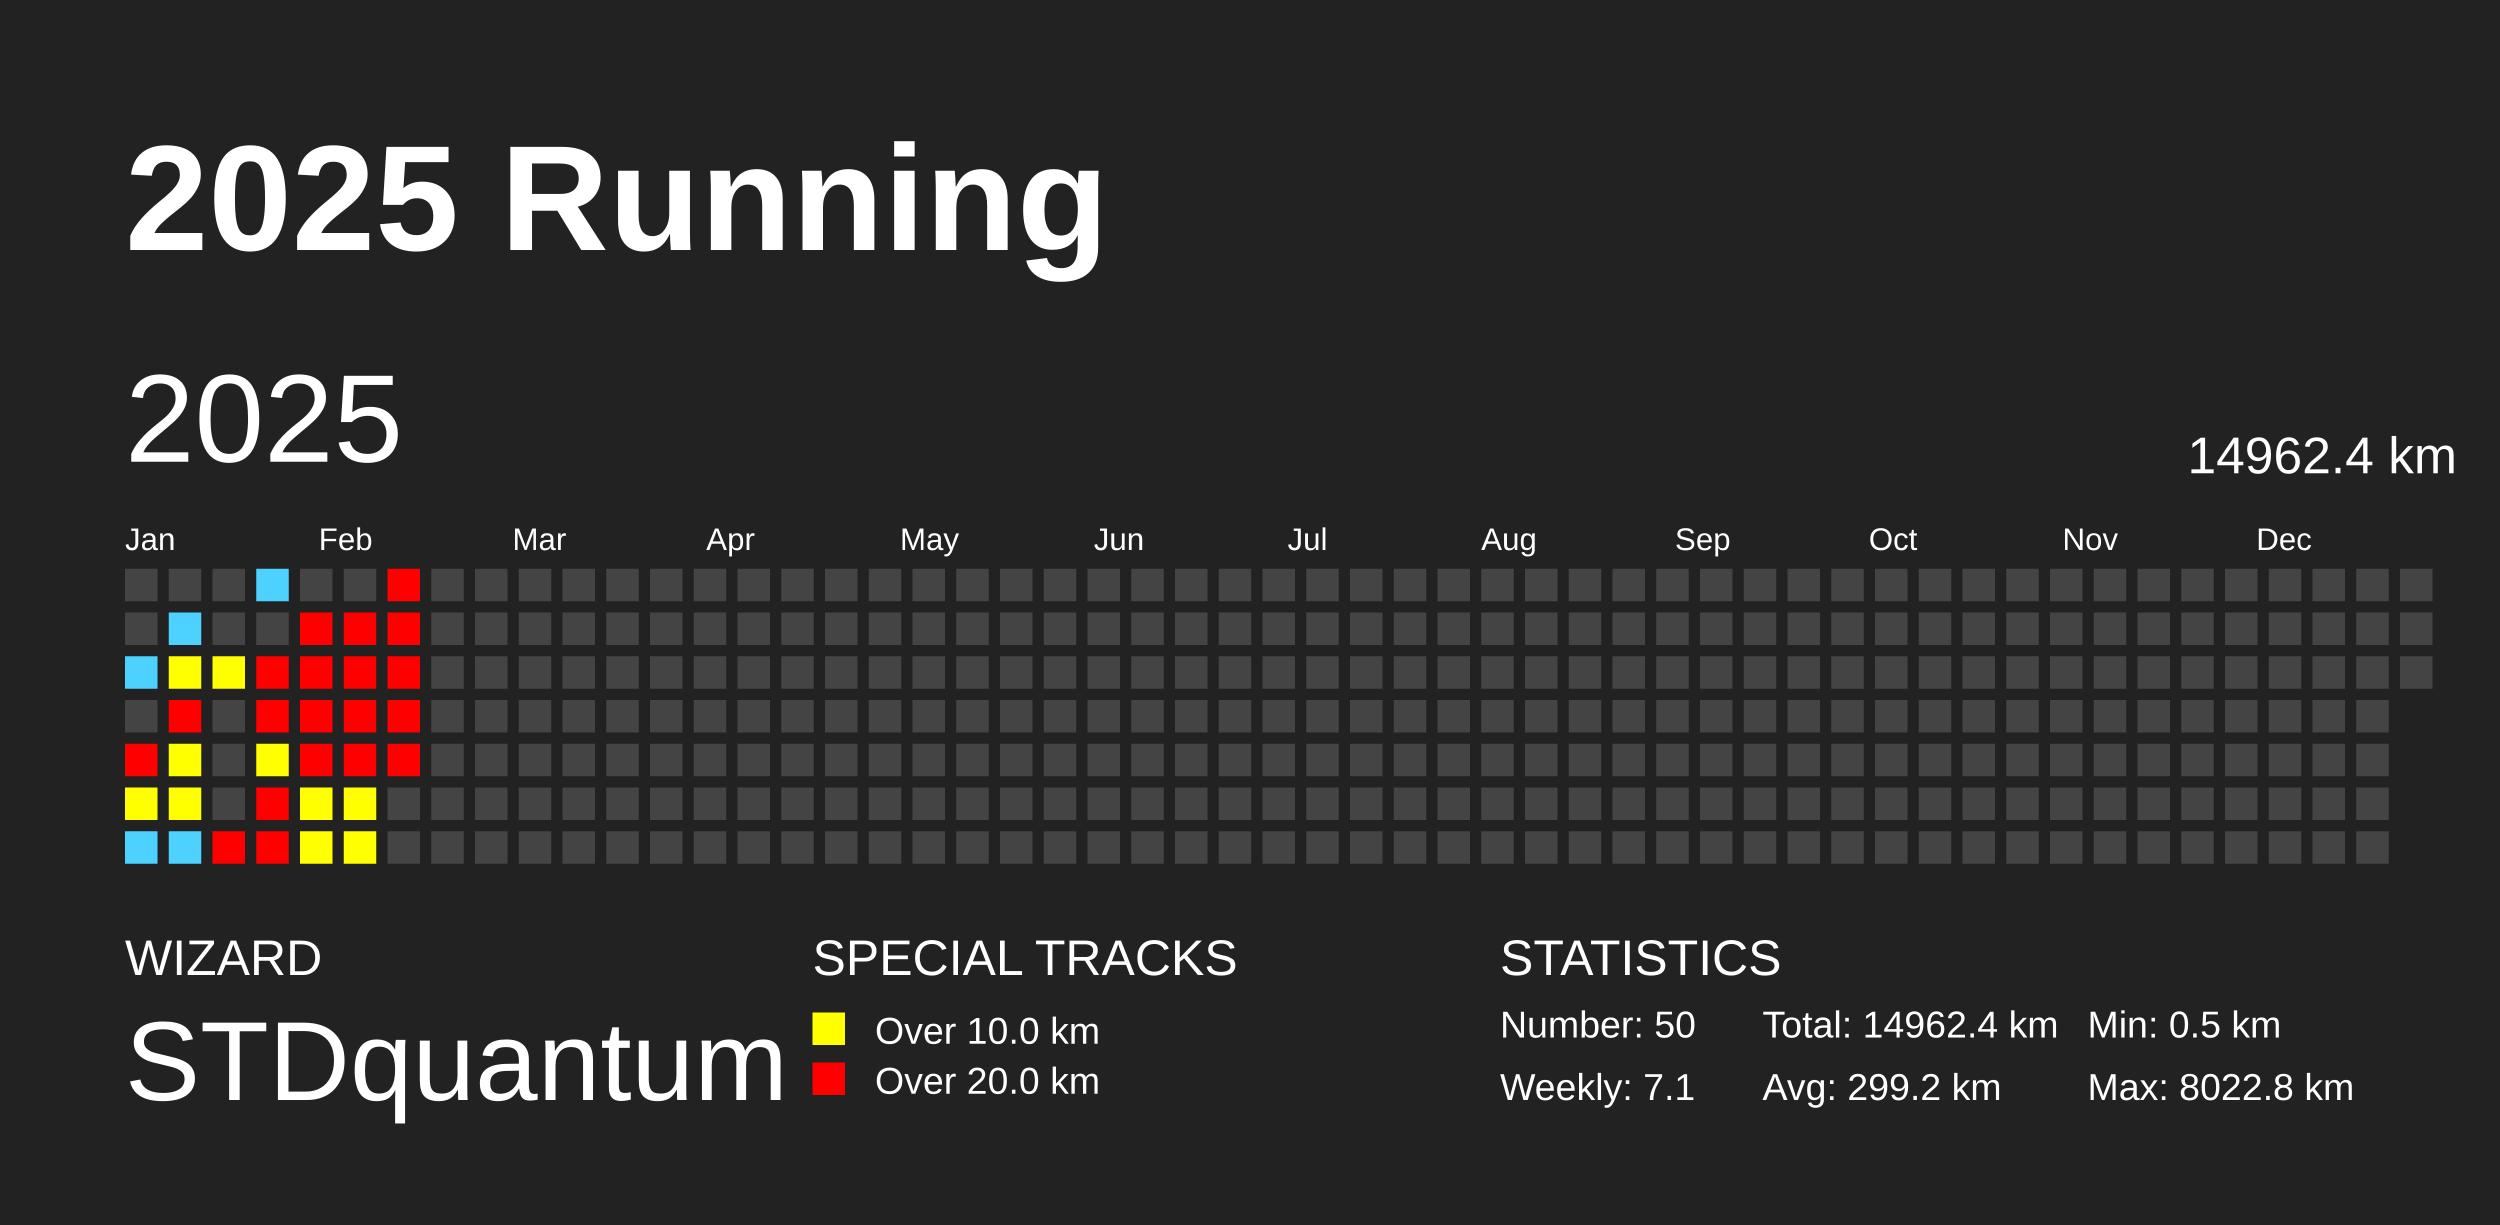
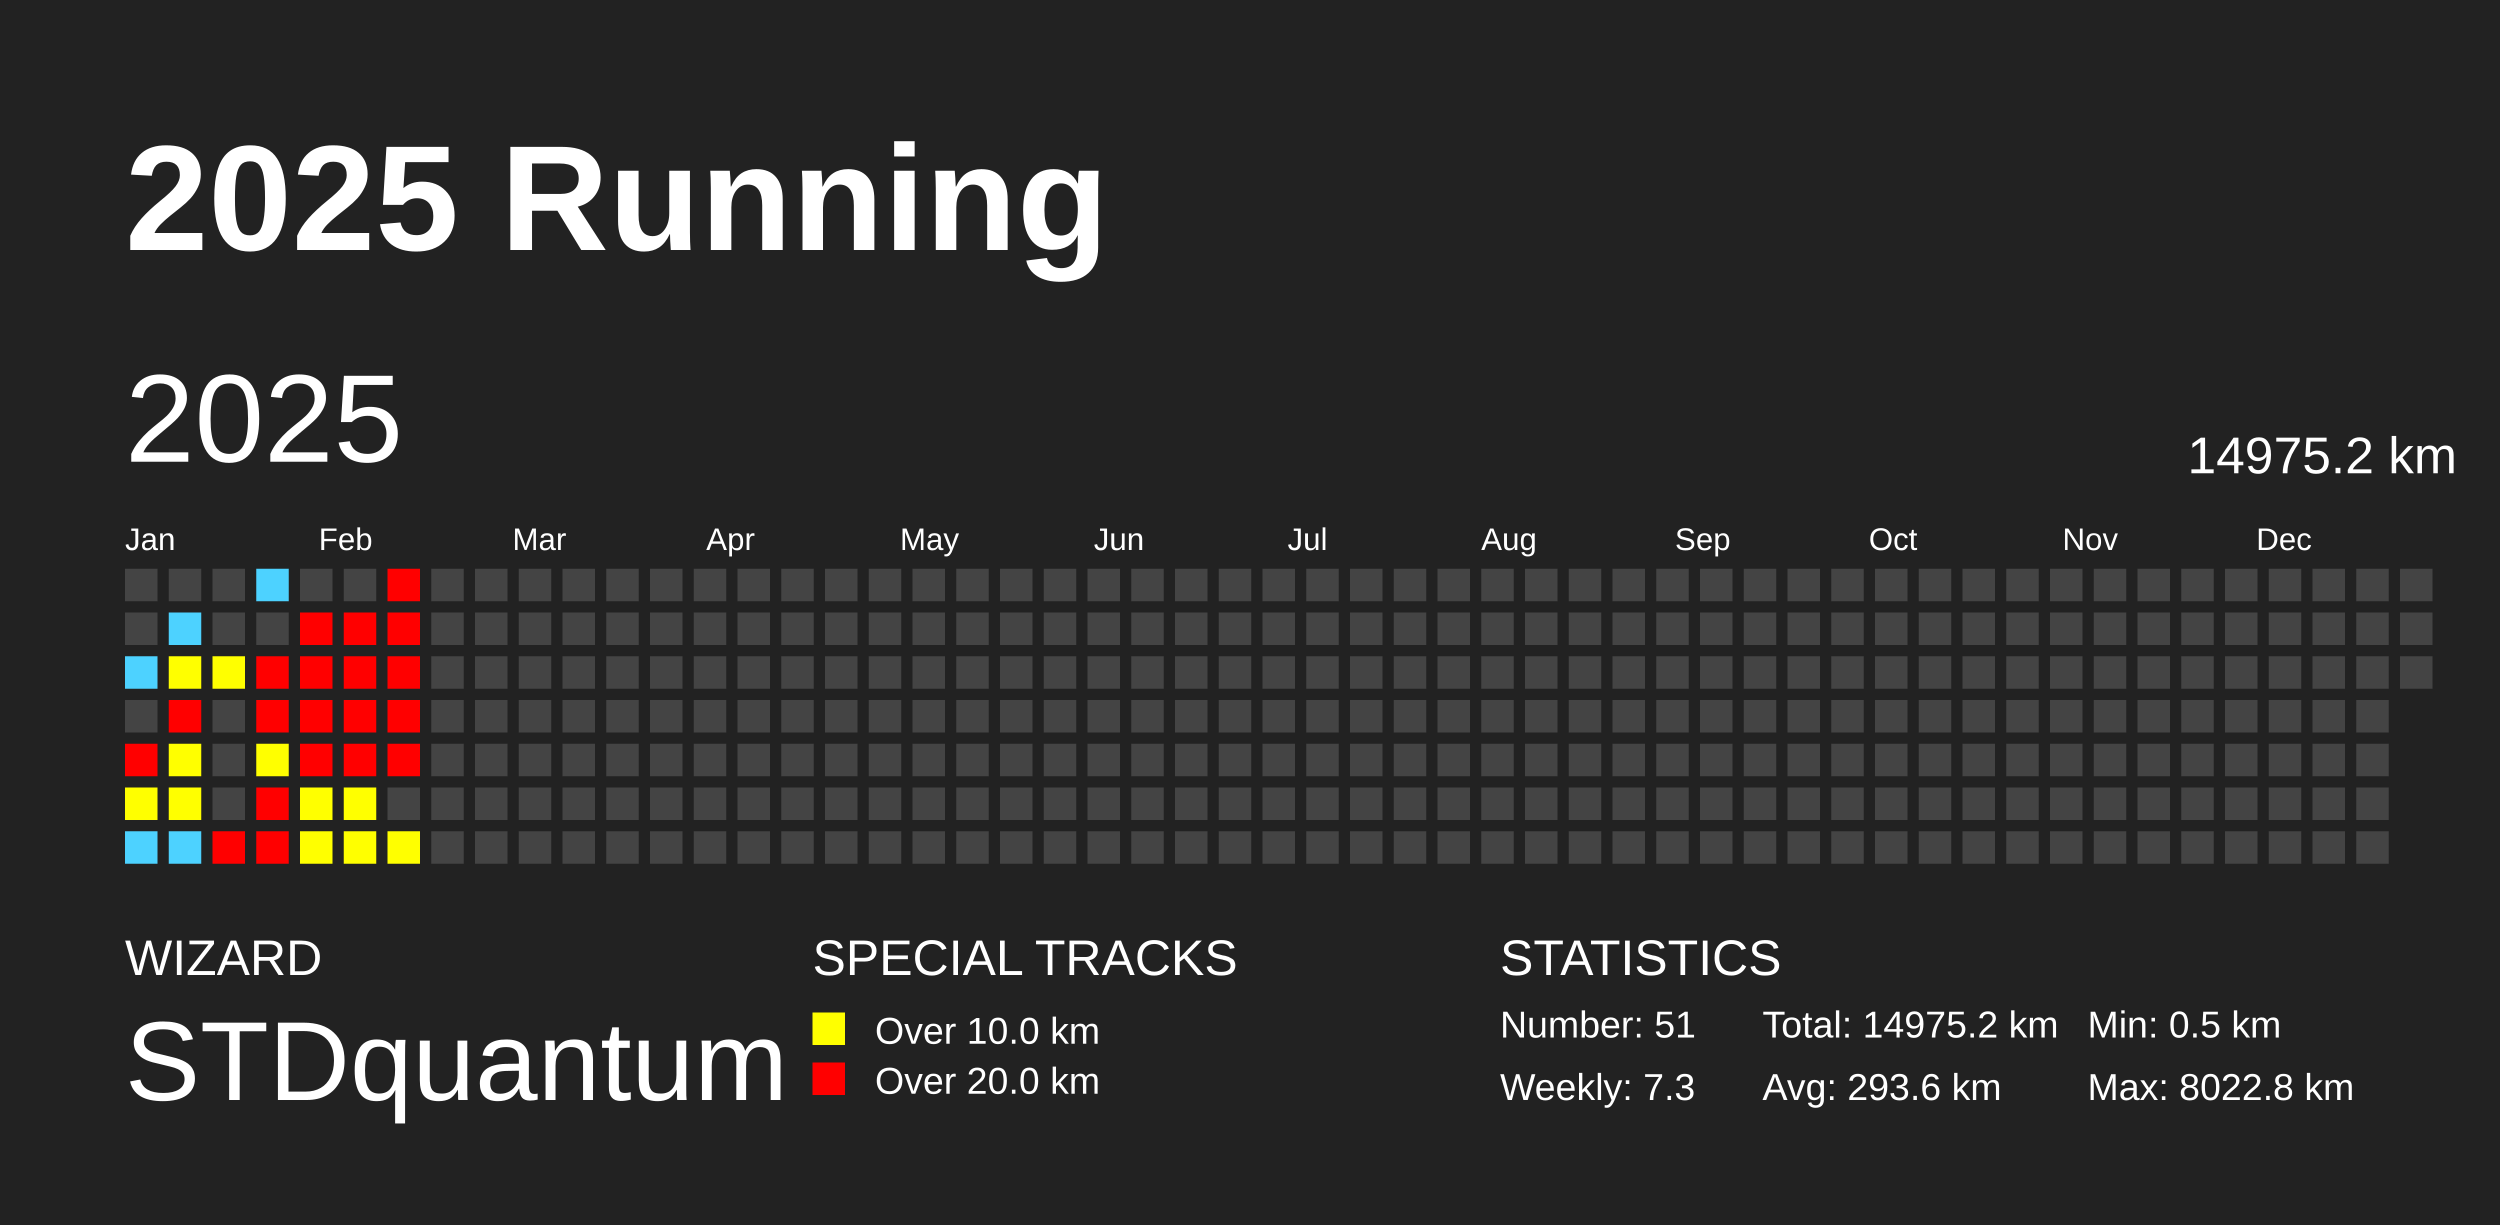
<svg xmlns="http://www.w3.org/2000/svg" baseProfile="full" height="98mm" version="1.1" viewBox="0,0,200,98" width="200mm">
  <defs />
  <rect fill="#222222" height="98" width="200" x="0" y="0" />
  <text fill="#FFFFFF" style="font-size:12px; font-family:Arial; font-weight:bold;" x="10" y="20">2025 Running</text>
  <text fill="#FFFFFF" style="font-size:4px; font-family:Arial" x="10" y="78">WIZARD</text>
  <text fill="#FFFFFF" style="font-size:9px; font-family:Arial" x="10" y="88">STDquantum</text>
  <text fill="#FFFFFF" style="font-size:4px; font-family:Arial" x="65" y="78">SPECIAL TRACKS</text>
  <rect fill="yellow" height="2.6" width="2.6" x="65" y="81" />
  <text fill="#FFFFFF" style="font-size:3px; font-family:Arial" x="70" y="83.5">Over 10.0 km</text>
  <rect fill="red" height="2.6" width="2.6" x="65" y="85" />
  <text fill="#FFFFFF" style="font-size:3px; font-family:Arial" x="70" y="87.5">Over 20.0 km</text>
  <text fill="#FFFFFF" style="font-size:4px; font-family:Arial" x="120" y="78">STATISTICS</text>
-   <text fill="#FFFFFF" style="font-size:3px; font-family:Arial" x="120" y="83">Number: 50</text>
-   <text fill="#FFFFFF" style="font-size:3px; font-family:Arial" x="120" y="88">Weekly: 7.1</text>
-   <text fill="#FFFFFF" style="font-size:3px; font-family:Arial" x="141" y="83">Total: 14962.4 km</text>
-   <text fill="#FFFFFF" style="font-size:3px; font-family:Arial" x="141" y="88">Avg: 299.2 km</text>
+   <text fill="#FFFFFF" style="font-size:3px; font-family:Arial" x="120" y="83">Number: 51</text>
+   <text fill="#FFFFFF" style="font-size:3px; font-family:Arial" x="120" y="88">Weekly: 7.3</text>
+   <text fill="#FFFFFF" style="font-size:3px; font-family:Arial" x="141" y="83">Total: 14975.2 km</text>
+   <text fill="#FFFFFF" style="font-size:3px; font-family:Arial" x="141" y="88">Avg: 293.6 km</text>
  <text fill="#FFFFFF" style="font-size:3px; font-family:Arial" x="167" y="83">Min: 0.5 km</text>
  <text fill="#FFFFFF" style="font-size:3px; font-family:Arial" x="167" y="88">Max: 8022.8 km</text>
  <text dominant-baseline="hanging" fill="#FFFFFF" style="font-size:10.0px; font-family:Arial;" x="10" y="30">2025</text>
-   <text dominant-baseline="hanging" fill="#FFFFFF" style="font-size:4.125px; font-family:Arial;" x="175" y="35">14962.4 km</text>
+   <text dominant-baseline="hanging" fill="#FFFFFF" style="font-size:4.125px; font-family:Arial;" x="175" y="35">14975.2 km</text>
  <text fill="#FFFFFF" style="font-size:2.5px; font-family:Arial" x="10.0" y="44">Jan</text>
  <text fill="#FFFFFF" style="font-size:2.5px; font-family:Arial" x="25.5" y="44">Feb</text>
  <text fill="#FFFFFF" style="font-size:2.5px; font-family:Arial" x="41.0" y="44">Mar</text>
  <text fill="#FFFFFF" style="font-size:2.5px; font-family:Arial" x="56.5" y="44">Apr</text>
  <text fill="#FFFFFF" style="font-size:2.5px; font-family:Arial" x="72.0" y="44">May</text>
  <text fill="#FFFFFF" style="font-size:2.5px; font-family:Arial" x="87.5" y="44">Jun</text>
  <text fill="#FFFFFF" style="font-size:2.5px; font-family:Arial" x="103.0" y="44">Jul</text>
  <text fill="#FFFFFF" style="font-size:2.5px; font-family:Arial" x="118.5" y="44">Aug</text>
  <text fill="#FFFFFF" style="font-size:2.5px; font-family:Arial" x="134.0" y="44">Sep</text>
  <text fill="#FFFFFF" style="font-size:2.5px; font-family:Arial" x="149.5" y="44">Oct</text>
  <text fill="#FFFFFF" style="font-size:2.5px; font-family:Arial" x="165.0" y="44">Nov</text>
  <text fill="#FFFFFF" style="font-size:2.5px; font-family:Arial" x="180.5" y="44">Dec</text>
  <rect fill="#444444" height="2.6" width="2.6" x="10.0" y="45.5" />
  <rect fill="#444444" height="2.6" width="2.6" x="10.0" y="49.0" />
  <rect fill="#4dd2ff" height="2.6" width="2.6" x="10.0" y="52.5" />
  <rect fill="#444444" height="2.6" width="2.6" x="10.0" y="56.0" />
  <rect fill="red" height="2.6" width="2.6" x="10.0" y="59.5" />
  <rect fill="#ffff00" height="2.6" width="2.6" x="10.0" y="63.0" />
  <rect fill="#4dd2ff" height="2.6" width="2.6" x="10.0" y="66.5" />
  <rect fill="#444444" height="2.6" width="2.6" x="13.5" y="45.5" />
  <rect fill="#4dd2ff" height="2.6" width="2.6" x="13.5" y="49.0" />
  <rect fill="#ffff00" height="2.6" width="2.6" x="13.5" y="52.5" />
  <rect fill="red" height="2.6" width="2.6" x="13.5" y="56.0" />
  <rect fill="#ffff00" height="2.6" width="2.6" x="13.5" y="59.5" />
  <rect fill="#ffff00" height="2.6" width="2.6" x="13.5" y="63.0" />
  <rect fill="#4dd2ff" height="2.6" width="2.6" x="13.5" y="66.5" />
  <rect fill="#444444" height="2.6" width="2.6" x="17.0" y="45.5" />
  <rect fill="#444444" height="2.6" width="2.6" x="17.0" y="49.0" />
  <rect fill="#ffff00" height="2.6" width="2.6" x="17.0" y="52.5" />
  <rect fill="#444444" height="2.6" width="2.6" x="17.0" y="56.0" />
  <rect fill="#444444" height="2.6" width="2.6" x="17.0" y="59.5" />
  <rect fill="#444444" height="2.6" width="2.6" x="17.0" y="63.0" />
  <rect fill="red" height="2.6" width="2.6" x="17.0" y="66.5" />
  <rect fill="#4dd2ff" height="2.6" width="2.6" x="20.5" y="45.5" />
  <rect fill="#444444" height="2.6" width="2.6" x="20.5" y="49.0" />
  <rect fill="red" height="2.6" width="2.6" x="20.5" y="52.5" />
  <rect fill="red" height="2.6" width="2.6" x="20.5" y="56.0" />
  <rect fill="#ffff00" height="2.6" width="2.6" x="20.5" y="59.5" />
  <rect fill="red" height="2.6" width="2.6" x="20.5" y="63.0" />
  <rect fill="red" height="2.6" width="2.6" x="20.5" y="66.5" />
  <rect fill="#444444" height="2.6" width="2.6" x="24.0" y="45.5" />
  <rect fill="red" height="2.6" width="2.6" x="24.0" y="49.0" />
  <rect fill="red" height="2.6" width="2.6" x="24.0" y="52.5" />
  <rect fill="red" height="2.6" width="2.6" x="24.0" y="56.0" />
  <rect fill="red" height="2.6" width="2.6" x="24.0" y="59.5" />
  <rect fill="#ffff00" height="2.6" width="2.6" x="24.0" y="63.0" />
  <rect fill="#ffff00" height="2.6" width="2.6" x="24.0" y="66.5" />
  <rect fill="#444444" height="2.6" width="2.6" x="27.5" y="45.5" />
  <rect fill="red" height="2.6" width="2.6" x="27.5" y="49.0" />
  <rect fill="red" height="2.6" width="2.6" x="27.5" y="52.5" />
  <rect fill="red" height="2.6" width="2.6" x="27.5" y="56.0" />
  <rect fill="red" height="2.6" width="2.6" x="27.5" y="59.5" />
  <rect fill="#ffff00" height="2.6" width="2.6" x="27.5" y="63.0" />
  <rect fill="#ffff00" height="2.6" width="2.6" x="27.5" y="66.5" />
  <rect fill="red" height="2.6" width="2.6" x="31.0" y="45.5" />
  <rect fill="red" height="2.6" width="2.6" x="31.0" y="49.0" />
  <rect fill="red" height="2.6" width="2.6" x="31.0" y="52.5" />
  <rect fill="red" height="2.6" width="2.6" x="31.0" y="56.0" />
  <rect fill="red" height="2.6" width="2.6" x="31.0" y="59.5" />
  <rect fill="#444444" height="2.6" width="2.6" x="31.0" y="63.0" />
-   <rect fill="#444444" height="2.6" width="2.6" x="31.0" y="66.5" />
+   <rect fill="#ffff00" height="2.6" width="2.6" x="31.0" y="66.5" />
  <rect fill="#444444" height="2.6" width="2.6" x="34.5" y="45.5" />
  <rect fill="#444444" height="2.6" width="2.6" x="34.5" y="49.0" />
  <rect fill="#444444" height="2.6" width="2.6" x="34.5" y="52.5" />
  <rect fill="#444444" height="2.6" width="2.6" x="34.5" y="56.0" />
  <rect fill="#444444" height="2.6" width="2.6" x="34.5" y="59.5" />
  <rect fill="#444444" height="2.6" width="2.6" x="34.5" y="63.0" />
  <rect fill="#444444" height="2.6" width="2.6" x="34.5" y="66.5" />
  <rect fill="#444444" height="2.6" width="2.6" x="38.0" y="45.5" />
  <rect fill="#444444" height="2.6" width="2.6" x="38.0" y="49.0" />
  <rect fill="#444444" height="2.6" width="2.6" x="38.0" y="52.5" />
  <rect fill="#444444" height="2.6" width="2.6" x="38.0" y="56.0" />
  <rect fill="#444444" height="2.6" width="2.6" x="38.0" y="59.5" />
  <rect fill="#444444" height="2.6" width="2.6" x="38.0" y="63.0" />
  <rect fill="#444444" height="2.6" width="2.6" x="38.0" y="66.5" />
  <rect fill="#444444" height="2.6" width="2.6" x="41.5" y="45.5" />
  <rect fill="#444444" height="2.6" width="2.6" x="41.5" y="49.0" />
  <rect fill="#444444" height="2.6" width="2.6" x="41.5" y="52.5" />
  <rect fill="#444444" height="2.6" width="2.6" x="41.5" y="56.0" />
  <rect fill="#444444" height="2.6" width="2.6" x="41.5" y="59.5" />
  <rect fill="#444444" height="2.6" width="2.6" x="41.5" y="63.0" />
  <rect fill="#444444" height="2.6" width="2.6" x="41.5" y="66.5" />
  <rect fill="#444444" height="2.6" width="2.6" x="45.0" y="45.5" />
  <rect fill="#444444" height="2.6" width="2.6" x="45.0" y="49.0" />
  <rect fill="#444444" height="2.6" width="2.6" x="45.0" y="52.5" />
  <rect fill="#444444" height="2.6" width="2.6" x="45.0" y="56.0" />
  <rect fill="#444444" height="2.6" width="2.6" x="45.0" y="59.5" />
  <rect fill="#444444" height="2.6" width="2.6" x="45.0" y="63.0" />
  <rect fill="#444444" height="2.6" width="2.6" x="45.0" y="66.5" />
  <rect fill="#444444" height="2.6" width="2.6" x="48.5" y="45.5" />
  <rect fill="#444444" height="2.6" width="2.6" x="48.5" y="49.0" />
  <rect fill="#444444" height="2.6" width="2.6" x="48.5" y="52.5" />
  <rect fill="#444444" height="2.6" width="2.6" x="48.5" y="56.0" />
  <rect fill="#444444" height="2.6" width="2.6" x="48.5" y="59.5" />
  <rect fill="#444444" height="2.6" width="2.6" x="48.5" y="63.0" />
  <rect fill="#444444" height="2.6" width="2.6" x="48.5" y="66.5" />
  <rect fill="#444444" height="2.6" width="2.6" x="52.0" y="45.5" />
  <rect fill="#444444" height="2.6" width="2.6" x="52.0" y="49.0" />
  <rect fill="#444444" height="2.6" width="2.6" x="52.0" y="52.5" />
  <rect fill="#444444" height="2.6" width="2.6" x="52.0" y="56.0" />
  <rect fill="#444444" height="2.6" width="2.6" x="52.0" y="59.5" />
  <rect fill="#444444" height="2.6" width="2.6" x="52.0" y="63.0" />
  <rect fill="#444444" height="2.6" width="2.6" x="52.0" y="66.5" />
  <rect fill="#444444" height="2.6" width="2.6" x="55.5" y="45.5" />
  <rect fill="#444444" height="2.6" width="2.6" x="55.5" y="49.0" />
  <rect fill="#444444" height="2.6" width="2.6" x="55.5" y="52.5" />
  <rect fill="#444444" height="2.6" width="2.6" x="55.5" y="56.0" />
  <rect fill="#444444" height="2.6" width="2.6" x="55.5" y="59.5" />
  <rect fill="#444444" height="2.6" width="2.6" x="55.5" y="63.0" />
  <rect fill="#444444" height="2.6" width="2.6" x="55.5" y="66.5" />
  <rect fill="#444444" height="2.6" width="2.6" x="59.0" y="45.5" />
  <rect fill="#444444" height="2.6" width="2.6" x="59.0" y="49.0" />
  <rect fill="#444444" height="2.6" width="2.6" x="59.0" y="52.5" />
  <rect fill="#444444" height="2.6" width="2.6" x="59.0" y="56.0" />
  <rect fill="#444444" height="2.6" width="2.6" x="59.0" y="59.5" />
  <rect fill="#444444" height="2.6" width="2.6" x="59.0" y="63.0" />
  <rect fill="#444444" height="2.6" width="2.6" x="59.0" y="66.5" />
  <rect fill="#444444" height="2.6" width="2.6" x="62.5" y="45.5" />
  <rect fill="#444444" height="2.6" width="2.6" x="62.5" y="49.0" />
  <rect fill="#444444" height="2.6" width="2.6" x="62.5" y="52.5" />
  <rect fill="#444444" height="2.6" width="2.6" x="62.5" y="56.0" />
  <rect fill="#444444" height="2.6" width="2.6" x="62.5" y="59.5" />
  <rect fill="#444444" height="2.6" width="2.6" x="62.5" y="63.0" />
  <rect fill="#444444" height="2.6" width="2.6" x="62.5" y="66.5" />
  <rect fill="#444444" height="2.6" width="2.6" x="66.0" y="45.5" />
  <rect fill="#444444" height="2.6" width="2.6" x="66.0" y="49.0" />
  <rect fill="#444444" height="2.6" width="2.6" x="66.0" y="52.5" />
  <rect fill="#444444" height="2.6" width="2.6" x="66.0" y="56.0" />
  <rect fill="#444444" height="2.6" width="2.6" x="66.0" y="59.5" />
  <rect fill="#444444" height="2.6" width="2.6" x="66.0" y="63.0" />
  <rect fill="#444444" height="2.6" width="2.6" x="66.0" y="66.5" />
  <rect fill="#444444" height="2.6" width="2.6" x="69.5" y="45.5" />
  <rect fill="#444444" height="2.6" width="2.6" x="69.5" y="49.0" />
  <rect fill="#444444" height="2.6" width="2.6" x="69.5" y="52.5" />
  <rect fill="#444444" height="2.6" width="2.6" x="69.5" y="56.0" />
  <rect fill="#444444" height="2.6" width="2.6" x="69.5" y="59.5" />
  <rect fill="#444444" height="2.6" width="2.6" x="69.5" y="63.0" />
  <rect fill="#444444" height="2.6" width="2.6" x="69.5" y="66.5" />
  <rect fill="#444444" height="2.6" width="2.6" x="73.0" y="45.5" />
  <rect fill="#444444" height="2.6" width="2.6" x="73.0" y="49.0" />
  <rect fill="#444444" height="2.6" width="2.6" x="73.0" y="52.5" />
  <rect fill="#444444" height="2.6" width="2.6" x="73.0" y="56.0" />
  <rect fill="#444444" height="2.6" width="2.6" x="73.0" y="59.5" />
  <rect fill="#444444" height="2.6" width="2.6" x="73.0" y="63.0" />
  <rect fill="#444444" height="2.6" width="2.6" x="73.0" y="66.5" />
  <rect fill="#444444" height="2.6" width="2.6" x="76.5" y="45.5" />
  <rect fill="#444444" height="2.6" width="2.6" x="76.5" y="49.0" />
  <rect fill="#444444" height="2.6" width="2.6" x="76.5" y="52.5" />
  <rect fill="#444444" height="2.6" width="2.6" x="76.5" y="56.0" />
  <rect fill="#444444" height="2.6" width="2.6" x="76.5" y="59.5" />
  <rect fill="#444444" height="2.6" width="2.6" x="76.5" y="63.0" />
  <rect fill="#444444" height="2.6" width="2.6" x="76.5" y="66.5" />
  <rect fill="#444444" height="2.6" width="2.6" x="80.0" y="45.5" />
  <rect fill="#444444" height="2.6" width="2.6" x="80.0" y="49.0" />
  <rect fill="#444444" height="2.6" width="2.6" x="80.0" y="52.5" />
  <rect fill="#444444" height="2.6" width="2.6" x="80.0" y="56.0" />
  <rect fill="#444444" height="2.6" width="2.6" x="80.0" y="59.5" />
  <rect fill="#444444" height="2.6" width="2.6" x="80.0" y="63.0" />
  <rect fill="#444444" height="2.6" width="2.6" x="80.0" y="66.5" />
  <rect fill="#444444" height="2.6" width="2.6" x="83.5" y="45.5" />
  <rect fill="#444444" height="2.6" width="2.6" x="83.5" y="49.0" />
  <rect fill="#444444" height="2.6" width="2.6" x="83.5" y="52.5" />
  <rect fill="#444444" height="2.6" width="2.6" x="83.5" y="56.0" />
  <rect fill="#444444" height="2.6" width="2.6" x="83.5" y="59.5" />
  <rect fill="#444444" height="2.6" width="2.6" x="83.5" y="63.0" />
  <rect fill="#444444" height="2.6" width="2.6" x="83.5" y="66.5" />
  <rect fill="#444444" height="2.6" width="2.6" x="87.0" y="45.5" />
  <rect fill="#444444" height="2.6" width="2.6" x="87.0" y="49.0" />
  <rect fill="#444444" height="2.6" width="2.6" x="87.0" y="52.5" />
  <rect fill="#444444" height="2.6" width="2.6" x="87.0" y="56.0" />
  <rect fill="#444444" height="2.6" width="2.6" x="87.0" y="59.5" />
  <rect fill="#444444" height="2.6" width="2.6" x="87.0" y="63.0" />
  <rect fill="#444444" height="2.6" width="2.6" x="87.0" y="66.5" />
  <rect fill="#444444" height="2.6" width="2.6" x="90.5" y="45.5" />
  <rect fill="#444444" height="2.6" width="2.6" x="90.5" y="49.0" />
  <rect fill="#444444" height="2.6" width="2.6" x="90.5" y="52.5" />
  <rect fill="#444444" height="2.6" width="2.6" x="90.5" y="56.0" />
  <rect fill="#444444" height="2.6" width="2.6" x="90.5" y="59.5" />
  <rect fill="#444444" height="2.6" width="2.6" x="90.5" y="63.0" />
  <rect fill="#444444" height="2.6" width="2.6" x="90.5" y="66.5" />
  <rect fill="#444444" height="2.6" width="2.6" x="94.0" y="45.5" />
  <rect fill="#444444" height="2.6" width="2.6" x="94.0" y="49.0" />
  <rect fill="#444444" height="2.6" width="2.6" x="94.0" y="52.5" />
  <rect fill="#444444" height="2.6" width="2.6" x="94.0" y="56.0" />
  <rect fill="#444444" height="2.6" width="2.6" x="94.0" y="59.5" />
  <rect fill="#444444" height="2.6" width="2.6" x="94.0" y="63.0" />
  <rect fill="#444444" height="2.6" width="2.6" x="94.0" y="66.5" />
  <rect fill="#444444" height="2.6" width="2.6" x="97.5" y="45.5" />
  <rect fill="#444444" height="2.6" width="2.6" x="97.5" y="49.0" />
  <rect fill="#444444" height="2.6" width="2.6" x="97.5" y="52.5" />
  <rect fill="#444444" height="2.6" width="2.6" x="97.5" y="56.0" />
  <rect fill="#444444" height="2.6" width="2.6" x="97.5" y="59.5" />
  <rect fill="#444444" height="2.6" width="2.6" x="97.5" y="63.0" />
  <rect fill="#444444" height="2.6" width="2.6" x="97.5" y="66.5" />
  <rect fill="#444444" height="2.6" width="2.6" x="101.0" y="45.5" />
  <rect fill="#444444" height="2.6" width="2.6" x="101.0" y="49.0" />
  <rect fill="#444444" height="2.6" width="2.6" x="101.0" y="52.5" />
  <rect fill="#444444" height="2.6" width="2.6" x="101.0" y="56.0" />
  <rect fill="#444444" height="2.6" width="2.6" x="101.0" y="59.5" />
  <rect fill="#444444" height="2.6" width="2.6" x="101.0" y="63.0" />
  <rect fill="#444444" height="2.6" width="2.6" x="101.0" y="66.5" />
  <rect fill="#444444" height="2.6" width="2.6" x="104.5" y="45.5" />
  <rect fill="#444444" height="2.6" width="2.6" x="104.5" y="49.0" />
  <rect fill="#444444" height="2.6" width="2.6" x="104.5" y="52.5" />
  <rect fill="#444444" height="2.6" width="2.6" x="104.5" y="56.0" />
  <rect fill="#444444" height="2.6" width="2.6" x="104.5" y="59.5" />
  <rect fill="#444444" height="2.6" width="2.6" x="104.5" y="63.0" />
  <rect fill="#444444" height="2.6" width="2.6" x="104.5" y="66.5" />
  <rect fill="#444444" height="2.6" width="2.6" x="108.0" y="45.5" />
  <rect fill="#444444" height="2.6" width="2.6" x="108.0" y="49.0" />
  <rect fill="#444444" height="2.6" width="2.6" x="108.0" y="52.5" />
  <rect fill="#444444" height="2.6" width="2.6" x="108.0" y="56.0" />
  <rect fill="#444444" height="2.6" width="2.6" x="108.0" y="59.5" />
  <rect fill="#444444" height="2.6" width="2.6" x="108.0" y="63.0" />
  <rect fill="#444444" height="2.6" width="2.6" x="108.0" y="66.5" />
  <rect fill="#444444" height="2.6" width="2.6" x="111.5" y="45.5" />
  <rect fill="#444444" height="2.6" width="2.6" x="111.5" y="49.0" />
  <rect fill="#444444" height="2.6" width="2.6" x="111.5" y="52.5" />
  <rect fill="#444444" height="2.6" width="2.6" x="111.5" y="56.0" />
  <rect fill="#444444" height="2.6" width="2.6" x="111.5" y="59.5" />
  <rect fill="#444444" height="2.6" width="2.6" x="111.5" y="63.0" />
  <rect fill="#444444" height="2.6" width="2.6" x="111.5" y="66.5" />
  <rect fill="#444444" height="2.6" width="2.6" x="115.0" y="45.5" />
  <rect fill="#444444" height="2.6" width="2.6" x="115.0" y="49.0" />
  <rect fill="#444444" height="2.6" width="2.6" x="115.0" y="52.5" />
  <rect fill="#444444" height="2.6" width="2.6" x="115.0" y="56.0" />
  <rect fill="#444444" height="2.6" width="2.6" x="115.0" y="59.5" />
  <rect fill="#444444" height="2.6" width="2.6" x="115.0" y="63.0" />
  <rect fill="#444444" height="2.6" width="2.6" x="115.0" y="66.5" />
  <rect fill="#444444" height="2.6" width="2.6" x="118.5" y="45.5" />
  <rect fill="#444444" height="2.6" width="2.6" x="118.5" y="49.0" />
  <rect fill="#444444" height="2.6" width="2.6" x="118.5" y="52.5" />
  <rect fill="#444444" height="2.6" width="2.6" x="118.5" y="56.0" />
  <rect fill="#444444" height="2.6" width="2.6" x="118.5" y="59.5" />
  <rect fill="#444444" height="2.6" width="2.6" x="118.5" y="63.0" />
  <rect fill="#444444" height="2.6" width="2.6" x="118.5" y="66.5" />
  <rect fill="#444444" height="2.6" width="2.6" x="122.0" y="45.5" />
  <rect fill="#444444" height="2.6" width="2.6" x="122.0" y="49.0" />
  <rect fill="#444444" height="2.6" width="2.6" x="122.0" y="52.5" />
  <rect fill="#444444" height="2.6" width="2.6" x="122.0" y="56.0" />
  <rect fill="#444444" height="2.6" width="2.6" x="122.0" y="59.5" />
  <rect fill="#444444" height="2.6" width="2.6" x="122.0" y="63.0" />
  <rect fill="#444444" height="2.6" width="2.6" x="122.0" y="66.5" />
  <rect fill="#444444" height="2.6" width="2.6" x="125.5" y="45.5" />
  <rect fill="#444444" height="2.6" width="2.6" x="125.5" y="49.0" />
  <rect fill="#444444" height="2.6" width="2.6" x="125.5" y="52.5" />
  <rect fill="#444444" height="2.6" width="2.6" x="125.5" y="56.0" />
  <rect fill="#444444" height="2.6" width="2.6" x="125.5" y="59.5" />
  <rect fill="#444444" height="2.6" width="2.6" x="125.5" y="63.0" />
  <rect fill="#444444" height="2.6" width="2.6" x="125.5" y="66.5" />
  <rect fill="#444444" height="2.6" width="2.6" x="129.0" y="45.5" />
  <rect fill="#444444" height="2.6" width="2.6" x="129.0" y="49.0" />
  <rect fill="#444444" height="2.6" width="2.6" x="129.0" y="52.5" />
  <rect fill="#444444" height="2.6" width="2.6" x="129.0" y="56.0" />
  <rect fill="#444444" height="2.6" width="2.6" x="129.0" y="59.5" />
  <rect fill="#444444" height="2.6" width="2.6" x="129.0" y="63.0" />
  <rect fill="#444444" height="2.6" width="2.6" x="129.0" y="66.5" />
  <rect fill="#444444" height="2.6" width="2.6" x="132.5" y="45.5" />
  <rect fill="#444444" height="2.6" width="2.6" x="132.5" y="49.0" />
  <rect fill="#444444" height="2.6" width="2.6" x="132.5" y="52.5" />
  <rect fill="#444444" height="2.6" width="2.6" x="132.5" y="56.0" />
  <rect fill="#444444" height="2.6" width="2.6" x="132.5" y="59.5" />
  <rect fill="#444444" height="2.6" width="2.6" x="132.5" y="63.0" />
  <rect fill="#444444" height="2.6" width="2.6" x="132.5" y="66.5" />
  <rect fill="#444444" height="2.6" width="2.6" x="136.0" y="45.5" />
  <rect fill="#444444" height="2.6" width="2.6" x="136.0" y="49.0" />
  <rect fill="#444444" height="2.6" width="2.6" x="136.0" y="52.5" />
  <rect fill="#444444" height="2.6" width="2.6" x="136.0" y="56.0" />
  <rect fill="#444444" height="2.6" width="2.6" x="136.0" y="59.5" />
  <rect fill="#444444" height="2.6" width="2.6" x="136.0" y="63.0" />
  <rect fill="#444444" height="2.6" width="2.6" x="136.0" y="66.5" />
  <rect fill="#444444" height="2.6" width="2.6" x="139.5" y="45.5" />
  <rect fill="#444444" height="2.6" width="2.6" x="139.5" y="49.0" />
  <rect fill="#444444" height="2.6" width="2.6" x="139.5" y="52.5" />
  <rect fill="#444444" height="2.6" width="2.6" x="139.5" y="56.0" />
  <rect fill="#444444" height="2.6" width="2.6" x="139.5" y="59.5" />
  <rect fill="#444444" height="2.6" width="2.6" x="139.5" y="63.0" />
  <rect fill="#444444" height="2.6" width="2.6" x="139.5" y="66.5" />
  <rect fill="#444444" height="2.6" width="2.6" x="143.0" y="45.5" />
  <rect fill="#444444" height="2.6" width="2.6" x="143.0" y="49.0" />
  <rect fill="#444444" height="2.6" width="2.6" x="143.0" y="52.5" />
  <rect fill="#444444" height="2.6" width="2.6" x="143.0" y="56.0" />
  <rect fill="#444444" height="2.6" width="2.6" x="143.0" y="59.5" />
  <rect fill="#444444" height="2.6" width="2.6" x="143.0" y="63.0" />
  <rect fill="#444444" height="2.6" width="2.6" x="143.0" y="66.5" />
  <rect fill="#444444" height="2.6" width="2.6" x="146.5" y="45.5" />
  <rect fill="#444444" height="2.6" width="2.6" x="146.5" y="49.0" />
  <rect fill="#444444" height="2.6" width="2.6" x="146.5" y="52.5" />
  <rect fill="#444444" height="2.6" width="2.6" x="146.5" y="56.0" />
  <rect fill="#444444" height="2.6" width="2.6" x="146.5" y="59.5" />
  <rect fill="#444444" height="2.6" width="2.6" x="146.5" y="63.0" />
  <rect fill="#444444" height="2.6" width="2.6" x="146.5" y="66.5" />
  <rect fill="#444444" height="2.6" width="2.6" x="150.0" y="45.5" />
  <rect fill="#444444" height="2.6" width="2.6" x="150.0" y="49.0" />
  <rect fill="#444444" height="2.6" width="2.6" x="150.0" y="52.5" />
  <rect fill="#444444" height="2.6" width="2.6" x="150.0" y="56.0" />
  <rect fill="#444444" height="2.6" width="2.6" x="150.0" y="59.5" />
  <rect fill="#444444" height="2.6" width="2.6" x="150.0" y="63.0" />
  <rect fill="#444444" height="2.6" width="2.6" x="150.0" y="66.5" />
  <rect fill="#444444" height="2.6" width="2.6" x="153.5" y="45.5" />
  <rect fill="#444444" height="2.6" width="2.6" x="153.5" y="49.0" />
  <rect fill="#444444" height="2.6" width="2.6" x="153.5" y="52.5" />
  <rect fill="#444444" height="2.6" width="2.6" x="153.5" y="56.0" />
  <rect fill="#444444" height="2.6" width="2.6" x="153.5" y="59.5" />
  <rect fill="#444444" height="2.6" width="2.6" x="153.5" y="63.0" />
  <rect fill="#444444" height="2.6" width="2.6" x="153.5" y="66.5" />
  <rect fill="#444444" height="2.6" width="2.6" x="157.0" y="45.5" />
  <rect fill="#444444" height="2.6" width="2.6" x="157.0" y="49.0" />
  <rect fill="#444444" height="2.6" width="2.6" x="157.0" y="52.5" />
  <rect fill="#444444" height="2.6" width="2.6" x="157.0" y="56.0" />
  <rect fill="#444444" height="2.6" width="2.6" x="157.0" y="59.5" />
  <rect fill="#444444" height="2.6" width="2.6" x="157.0" y="63.0" />
  <rect fill="#444444" height="2.6" width="2.6" x="157.0" y="66.5" />
  <rect fill="#444444" height="2.6" width="2.6" x="160.5" y="45.5" />
  <rect fill="#444444" height="2.6" width="2.6" x="160.5" y="49.0" />
  <rect fill="#444444" height="2.6" width="2.6" x="160.5" y="52.5" />
  <rect fill="#444444" height="2.6" width="2.6" x="160.5" y="56.0" />
  <rect fill="#444444" height="2.6" width="2.6" x="160.5" y="59.5" />
  <rect fill="#444444" height="2.6" width="2.6" x="160.5" y="63.0" />
  <rect fill="#444444" height="2.6" width="2.6" x="160.5" y="66.5" />
  <rect fill="#444444" height="2.6" width="2.6" x="164.0" y="45.5" />
  <rect fill="#444444" height="2.6" width="2.6" x="164.0" y="49.0" />
  <rect fill="#444444" height="2.6" width="2.6" x="164.0" y="52.5" />
  <rect fill="#444444" height="2.6" width="2.6" x="164.0" y="56.0" />
  <rect fill="#444444" height="2.6" width="2.6" x="164.0" y="59.5" />
  <rect fill="#444444" height="2.6" width="2.6" x="164.0" y="63.0" />
  <rect fill="#444444" height="2.6" width="2.6" x="164.0" y="66.5" />
  <rect fill="#444444" height="2.6" width="2.6" x="167.5" y="45.5" />
  <rect fill="#444444" height="2.6" width="2.6" x="167.5" y="49.0" />
  <rect fill="#444444" height="2.6" width="2.6" x="167.5" y="52.5" />
  <rect fill="#444444" height="2.6" width="2.6" x="167.5" y="56.0" />
  <rect fill="#444444" height="2.6" width="2.6" x="167.5" y="59.5" />
  <rect fill="#444444" height="2.6" width="2.6" x="167.5" y="63.0" />
  <rect fill="#444444" height="2.6" width="2.6" x="167.5" y="66.5" />
  <rect fill="#444444" height="2.6" width="2.6" x="171.0" y="45.5" />
  <rect fill="#444444" height="2.6" width="2.6" x="171.0" y="49.0" />
  <rect fill="#444444" height="2.6" width="2.6" x="171.0" y="52.5" />
  <rect fill="#444444" height="2.6" width="2.6" x="171.0" y="56.0" />
  <rect fill="#444444" height="2.6" width="2.6" x="171.0" y="59.5" />
  <rect fill="#444444" height="2.6" width="2.6" x="171.0" y="63.0" />
  <rect fill="#444444" height="2.6" width="2.6" x="171.0" y="66.5" />
  <rect fill="#444444" height="2.6" width="2.6" x="174.5" y="45.5" />
  <rect fill="#444444" height="2.6" width="2.6" x="174.5" y="49.0" />
  <rect fill="#444444" height="2.6" width="2.6" x="174.5" y="52.5" />
  <rect fill="#444444" height="2.6" width="2.6" x="174.5" y="56.0" />
  <rect fill="#444444" height="2.6" width="2.6" x="174.5" y="59.5" />
  <rect fill="#444444" height="2.6" width="2.6" x="174.5" y="63.0" />
  <rect fill="#444444" height="2.6" width="2.6" x="174.5" y="66.5" />
  <rect fill="#444444" height="2.6" width="2.6" x="178.0" y="45.5" />
  <rect fill="#444444" height="2.6" width="2.6" x="178.0" y="49.0" />
  <rect fill="#444444" height="2.6" width="2.6" x="178.0" y="52.5" />
  <rect fill="#444444" height="2.6" width="2.6" x="178.0" y="56.0" />
  <rect fill="#444444" height="2.6" width="2.6" x="178.0" y="59.5" />
  <rect fill="#444444" height="2.6" width="2.6" x="178.0" y="63.0" />
  <rect fill="#444444" height="2.6" width="2.6" x="178.0" y="66.5" />
  <rect fill="#444444" height="2.6" width="2.6" x="181.5" y="45.5" />
  <rect fill="#444444" height="2.6" width="2.6" x="181.5" y="49.0" />
  <rect fill="#444444" height="2.6" width="2.6" x="181.5" y="52.5" />
  <rect fill="#444444" height="2.6" width="2.6" x="181.5" y="56.0" />
  <rect fill="#444444" height="2.6" width="2.6" x="181.5" y="59.5" />
  <rect fill="#444444" height="2.6" width="2.6" x="181.5" y="63.0" />
  <rect fill="#444444" height="2.6" width="2.6" x="181.5" y="66.5" />
  <rect fill="#444444" height="2.6" width="2.6" x="185.0" y="45.5" />
  <rect fill="#444444" height="2.6" width="2.6" x="185.0" y="49.0" />
  <rect fill="#444444" height="2.6" width="2.6" x="185.0" y="52.5" />
  <rect fill="#444444" height="2.6" width="2.6" x="185.0" y="56.0" />
  <rect fill="#444444" height="2.6" width="2.6" x="185.0" y="59.5" />
  <rect fill="#444444" height="2.6" width="2.6" x="185.0" y="63.0" />
  <rect fill="#444444" height="2.6" width="2.6" x="185.0" y="66.5" />
  <rect fill="#444444" height="2.6" width="2.6" x="188.5" y="45.5" />
  <rect fill="#444444" height="2.6" width="2.6" x="188.5" y="49.0" />
  <rect fill="#444444" height="2.6" width="2.6" x="188.5" y="52.5" />
  <rect fill="#444444" height="2.6" width="2.6" x="188.5" y="56.0" />
  <rect fill="#444444" height="2.6" width="2.6" x="188.5" y="59.5" />
  <rect fill="#444444" height="2.6" width="2.6" x="188.5" y="63.0" />
  <rect fill="#444444" height="2.6" width="2.6" x="188.5" y="66.5" />
  <rect fill="#444444" height="2.6" width="2.6" x="192.0" y="45.5" />
  <rect fill="#444444" height="2.6" width="2.6" x="192.0" y="49.0" />
  <rect fill="#444444" height="2.6" width="2.6" x="192.0" y="52.5" />
</svg>
